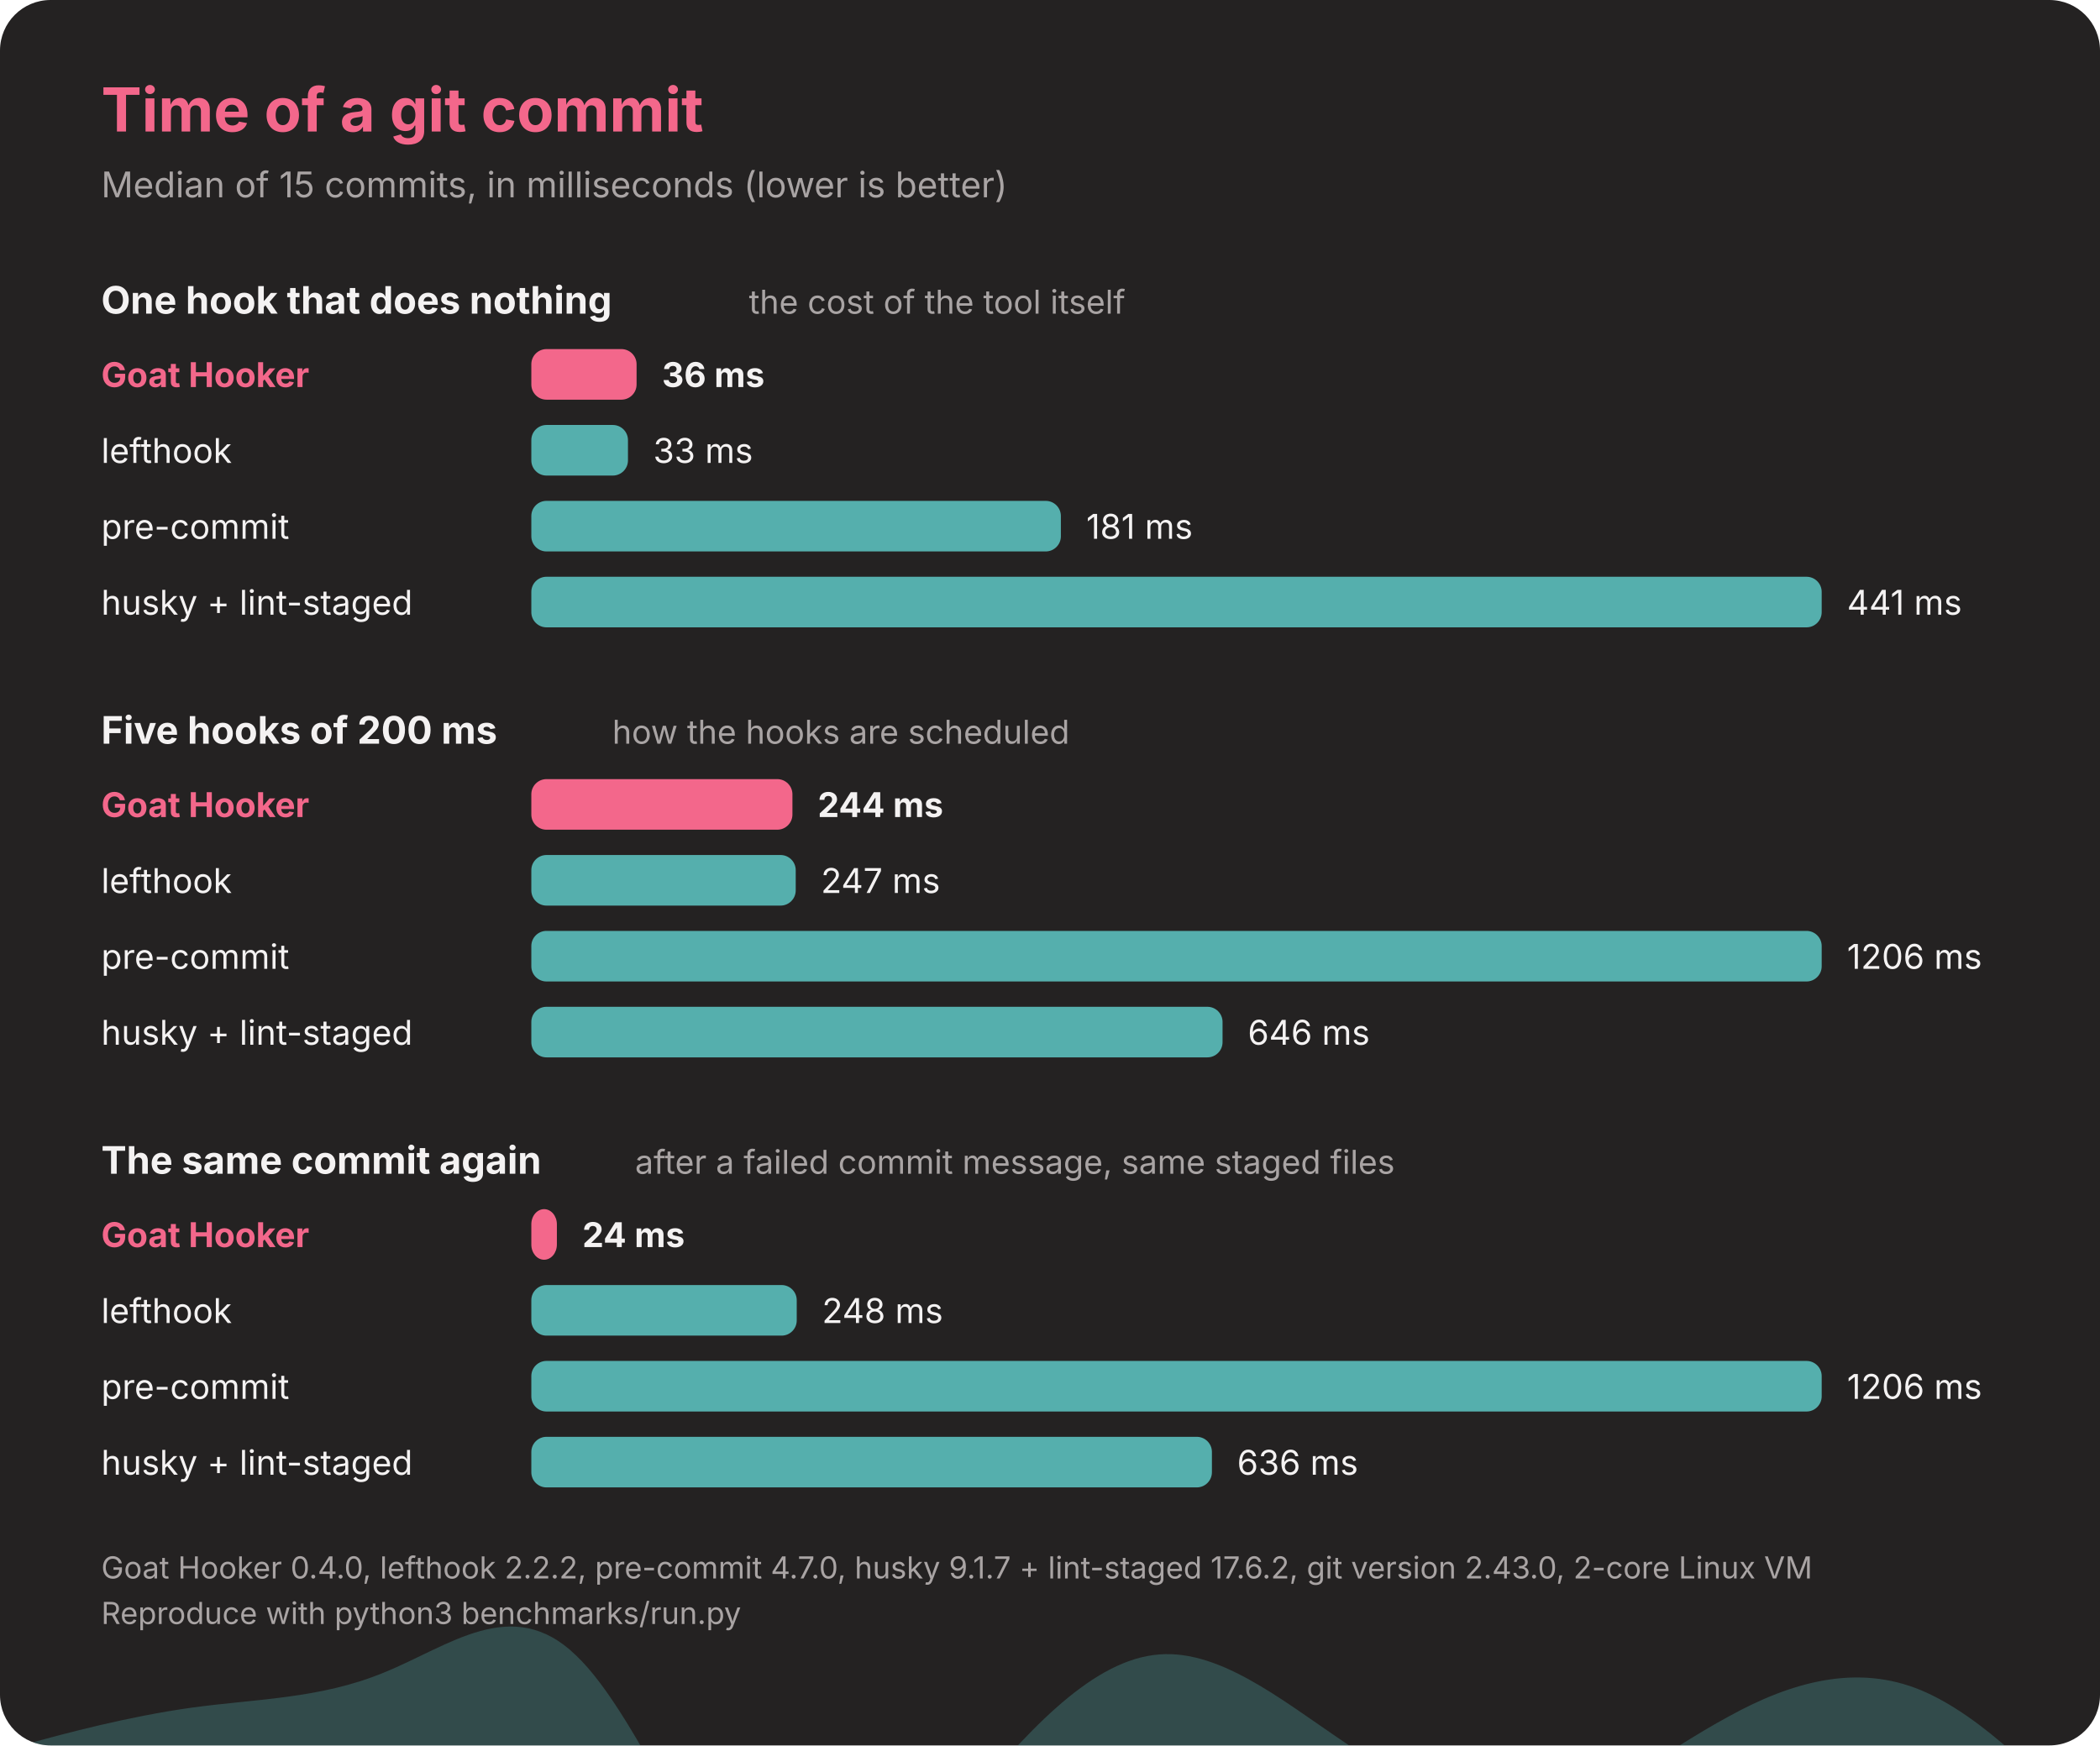
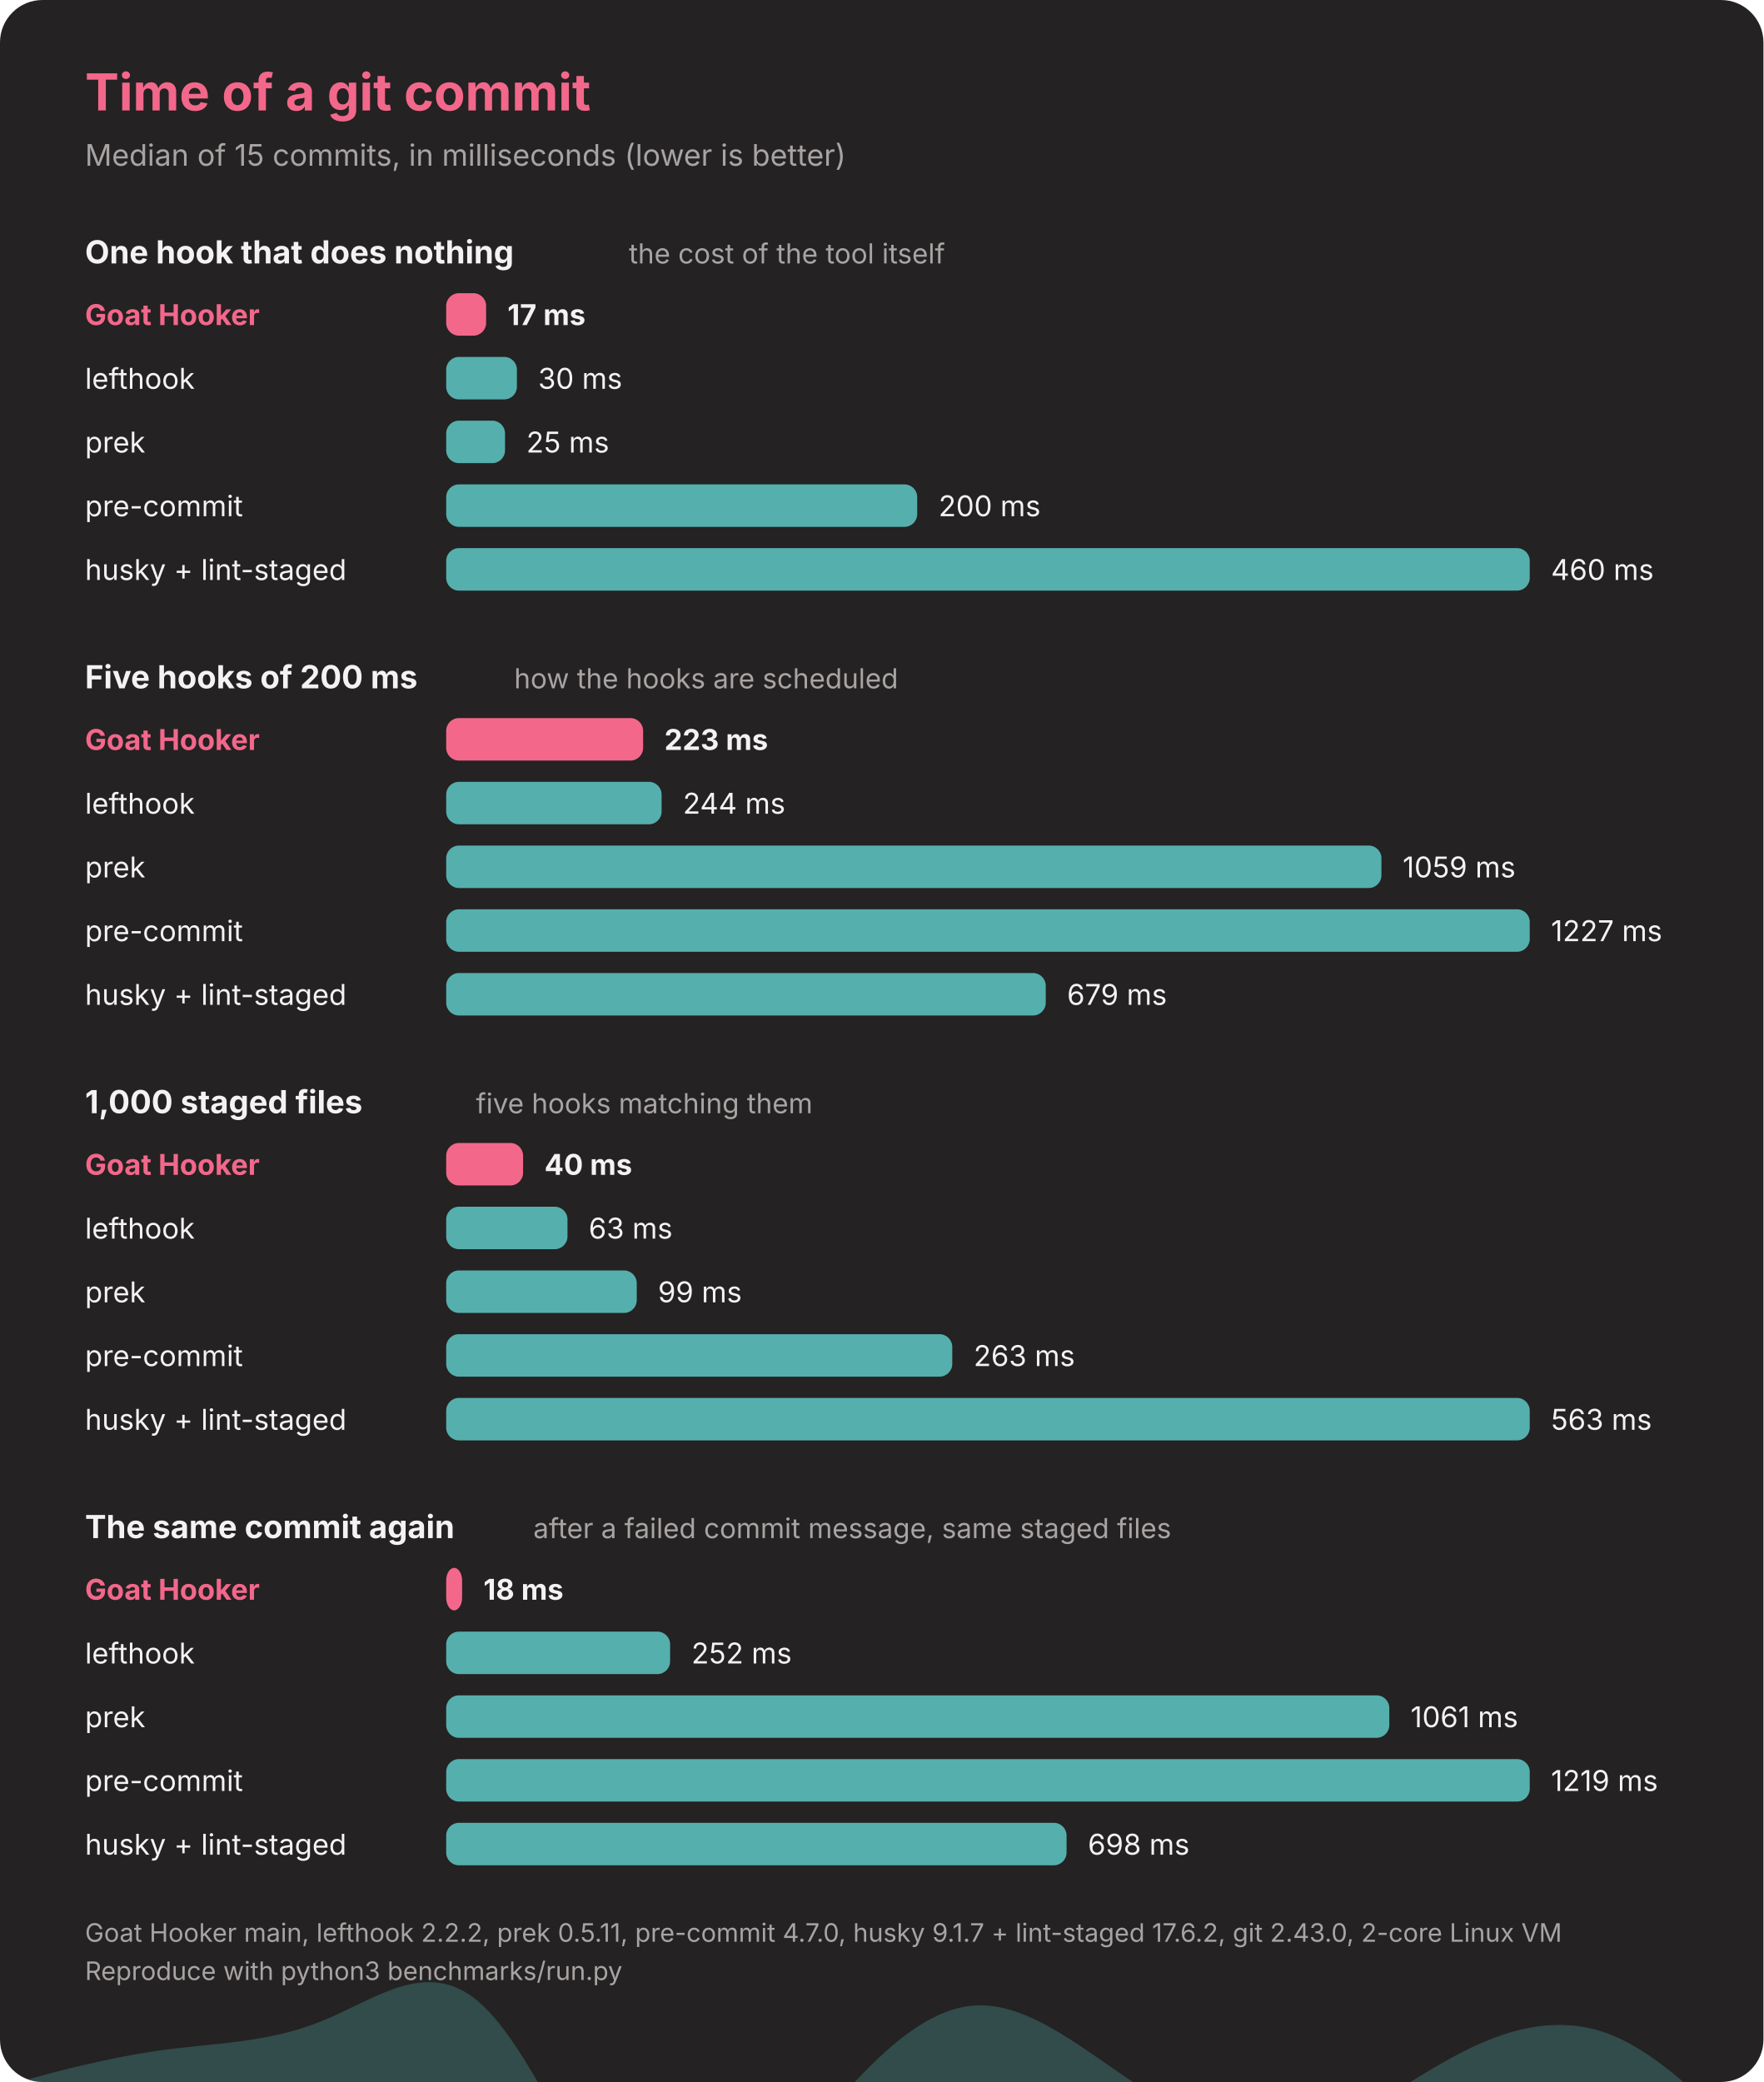
- <svg xmlns="http://www.w3.org/2000/svg" width="830" height="690" viewBox="0 0 830 690" fill="none">
+ <svg xmlns="http://www.w3.org/2000/svg" width="830" height="980" viewBox="0 0 830 980" fill="none">
  <defs>
    <clipPath id="card">
-       <rect width="830" height="690" rx="20" />
+       <rect width="830" height="980" rx="20" />
    </clipPath>
  </defs>
  <g clip-path="url(#card)">
-     <rect width="830" height="690" rx="20" fill="#242222" />
-     <path transform="translate(0 575.0) scale(1.0)" d="M0 117.369L12.525 113.907C25.05 110.445 50.796 103.521 75.846 100.059C100.896 96.597 126.642 96.597 151.692 86.212C177.437 75.826 202.487 55.054 227.537 79.288C253.283 103.521 278.333 172.761 303.383 190.071C329.129 207.38 354.179 172.761 379.229 141.603C404.975 110.445 430.025 82.75 455.771 79.288C480.821 75.826 505.871 96.597 531.617 113.907C556.667 131.217 581.717 145.065 607.462 141.603C632.512 138.141 657.562 117.369 683.308 103.521C708.358 89.674 734.104 82.75 759.154 93.135C784.204 103.521 809.95 131.217 822.475 145.065L835 158.913V242H822.475C809.95 242 784.204 242 759.154 242C734.104 242 708.358 242 683.308 242C657.562 242 632.512 242 607.462 242C581.717 242 556.667 242 531.617 242C505.871 242 480.821 242 455.771 242C430.025 242 404.975 242 379.229 242C354.179 242 329.129 242 303.383 242C278.333 242 253.283 242 227.537 242C202.487 242 177.437 242 151.692 242C126.642 242 100.896 242 75.846 242C50.796 242 25.05 242 12.525 242H0V117.369Z" fill="#65DDDB" fill-opacity="0.22" />
+     <rect width="830" height="980" rx="20" fill="#242222" />
+     <path transform="translate(0 865.0) scale(1.0)" d="M0 117.369L12.525 113.907C25.05 110.445 50.796 103.521 75.846 100.059C100.896 96.597 126.642 96.597 151.692 86.212C177.437 75.826 202.487 55.054 227.537 79.288C253.283 103.521 278.333 172.761 303.383 190.071C329.129 207.38 354.179 172.761 379.229 141.603C404.975 110.445 430.025 82.75 455.771 79.288C480.821 75.826 505.871 96.597 531.617 113.907C556.667 131.217 581.717 145.065 607.462 141.603C632.512 138.141 657.562 117.369 683.308 103.521C708.358 89.674 734.104 82.75 759.154 93.135C784.204 103.521 809.95 131.217 822.475 145.065L835 158.913V242H822.475C809.95 242 784.204 242 759.154 242C734.104 242 708.358 242 683.308 242C657.562 242 632.512 242 607.462 242C581.717 242 556.667 242 531.617 242C505.871 242 480.821 242 455.771 242C430.025 242 404.975 242 379.229 242C354.179 242 329.129 242 303.383 242C278.333 242 253.283 242 227.537 242C202.487 242 177.437 242 151.692 242C126.642 242 100.896 242 75.846 242C50.796 242 25.05 242 12.525 242H0V117.369Z" fill="#65DDDB" fill-opacity="0.22" />
    <text x="40" y="52" font-family="Inter, -apple-system, 'Segoe UI', Roboto, Helvetica, Arial, sans-serif" font-size="24" font-weight="700" fill="#F3678B" text-anchor="start">Time of a git commit</text>
    <text x="40" y="78" font-family="Inter, -apple-system, 'Segoe UI', Roboto, Helvetica, Arial, sans-serif" font-size="14" font-weight="400" fill="#A9A4A4" text-anchor="start">Median of 15 commits, in milliseconds (lower is better)</text>
    <text x="40" y="124" font-family="Inter, -apple-system, 'Segoe UI', Roboto, Helvetica, Arial, sans-serif" font-size="15" font-weight="700" fill="#F4F2F2" text-anchor="start">One hook that does nothing</text>
    <text x="296" y="124" font-family="Inter, -apple-system, 'Segoe UI', Roboto, Helvetica, Arial, sans-serif" font-size="13" font-weight="400" fill="#A9A4A4" text-anchor="start">the cost of the tool itself</text>
    <text x="40" y="153" font-family="Inter, -apple-system, 'Segoe UI', Roboto, Helvetica, Arial, sans-serif" font-size="13.5" font-weight="700" fill="#F3678B" text-anchor="start">Goat Hooker</text>
-     <rect x="210" y="138" width="41.6" height="20" rx="6" fill="#F3678B" fill-opacity="1" />
-     <text x="261.633" y="153" font-family="Inter, -apple-system, 'Segoe UI', Roboto, Helvetica, Arial, sans-serif" font-size="13.5" font-weight="700" fill="#F4F2F2" text-anchor="start">36 ms</text>
+     <rect x="210" y="138" width="18.8" height="20" rx="6" fill="#F3678B" fill-opacity="1" />
+     <text x="238.848" y="153" font-family="Inter, -apple-system, 'Segoe UI', Roboto, Helvetica, Arial, sans-serif" font-size="13.5" font-weight="700" fill="#F4F2F2" text-anchor="start">17 ms</text>
    <text x="40" y="183" font-family="Inter, -apple-system, 'Segoe UI', Roboto, Helvetica, Arial, sans-serif" font-size="13.5" font-weight="400" fill="#F4F2F2" text-anchor="start">lefthook</text>
-     <rect x="210" y="168" width="38.2" height="20" rx="6" fill="#65DDDB" fill-opacity="0.75" />
-     <text x="258.163" y="183" font-family="Inter, -apple-system, 'Segoe UI', Roboto, Helvetica, Arial, sans-serif" font-size="13.5" font-weight="400" fill="#F4F2F2" text-anchor="start">33 ms</text>
-     <text x="40" y="213" font-family="Inter, -apple-system, 'Segoe UI', Roboto, Helvetica, Arial, sans-serif" font-size="13.5" font-weight="400" fill="#F4F2F2" text-anchor="start">pre-commit</text>
-     <rect x="210" y="198" width="209.3" height="20" rx="6" fill="#65DDDB" fill-opacity="0.75" />
-     <text x="429.32" y="213" font-family="Inter, -apple-system, 'Segoe UI', Roboto, Helvetica, Arial, sans-serif" font-size="13.5" font-weight="400" fill="#F4F2F2" text-anchor="start">181 ms</text>
-     <text x="40" y="243" font-family="Inter, -apple-system, 'Segoe UI', Roboto, Helvetica, Arial, sans-serif" font-size="13.5" font-weight="400" fill="#F4F2F2" text-anchor="start">husky + lint-staged</text>
-     <rect x="210" y="228" width="510.0" height="20" rx="6" fill="#65DDDB" fill-opacity="0.75" />
-     <text x="730.0" y="243" font-family="Inter, -apple-system, 'Segoe UI', Roboto, Helvetica, Arial, sans-serif" font-size="13.5" font-weight="400" fill="#F4F2F2" text-anchor="start">441 ms</text>
-     <text x="40" y="294" font-family="Inter, -apple-system, 'Segoe UI', Roboto, Helvetica, Arial, sans-serif" font-size="15" font-weight="700" fill="#F4F2F2" text-anchor="start">Five hooks of 200 ms</text>
-     <text x="242" y="294" font-family="Inter, -apple-system, 'Segoe UI', Roboto, Helvetica, Arial, sans-serif" font-size="13" font-weight="400" fill="#A9A4A4" text-anchor="start">how the hooks are scheduled</text>
-     <text x="40" y="323" font-family="Inter, -apple-system, 'Segoe UI', Roboto, Helvetica, Arial, sans-serif" font-size="13.5" font-weight="700" fill="#F3678B" text-anchor="start">Goat Hooker</text>
-     <rect x="210" y="308" width="103.2" height="20" rx="6" fill="#F3678B" fill-opacity="1" />
-     <text x="323.184" y="323" font-family="Inter, -apple-system, 'Segoe UI', Roboto, Helvetica, Arial, sans-serif" font-size="13.5" font-weight="700" fill="#F4F2F2" text-anchor="start">244 ms</text>
-     <text x="40" y="353" font-family="Inter, -apple-system, 'Segoe UI', Roboto, Helvetica, Arial, sans-serif" font-size="13.5" font-weight="400" fill="#F4F2F2" text-anchor="start">lefthook</text>
-     <rect x="210" y="338" width="104.5" height="20" rx="6" fill="#65DDDB" fill-opacity="0.75" />
-     <text x="324.453" y="353" font-family="Inter, -apple-system, 'Segoe UI', Roboto, Helvetica, Arial, sans-serif" font-size="13.5" font-weight="400" fill="#F4F2F2" text-anchor="start">247 ms</text>
-     <text x="40" y="383" font-family="Inter, -apple-system, 'Segoe UI', Roboto, Helvetica, Arial, sans-serif" font-size="13.5" font-weight="400" fill="#F4F2F2" text-anchor="start">pre-commit</text>
-     <rect x="210" y="368" width="510.0" height="20" rx="6" fill="#65DDDB" fill-opacity="0.75" />
-     <text x="730.0" y="383" font-family="Inter, -apple-system, 'Segoe UI', Roboto, Helvetica, Arial, sans-serif" font-size="13.5" font-weight="400" fill="#F4F2F2" text-anchor="start">1206 ms</text>
-     <text x="40" y="413" font-family="Inter, -apple-system, 'Segoe UI', Roboto, Helvetica, Arial, sans-serif" font-size="13.5" font-weight="400" fill="#F4F2F2" text-anchor="start">husky + lint-staged</text>
-     <rect x="210" y="398" width="273.2" height="20" rx="6" fill="#65DDDB" fill-opacity="0.75" />
-     <text x="493.184" y="413" font-family="Inter, -apple-system, 'Segoe UI', Roboto, Helvetica, Arial, sans-serif" font-size="13.5" font-weight="400" fill="#F4F2F2" text-anchor="start">646 ms</text>
-     <text x="40" y="464" font-family="Inter, -apple-system, 'Segoe UI', Roboto, Helvetica, Arial, sans-serif" font-size="15" font-weight="700" fill="#F4F2F2" text-anchor="start">The same commit again</text>
-     <text x="251" y="464" font-family="Inter, -apple-system, 'Segoe UI', Roboto, Helvetica, Arial, sans-serif" font-size="13" font-weight="400" fill="#A9A4A4" text-anchor="start">after a failed commit message, same staged files</text>
-     <text x="40" y="493" font-family="Inter, -apple-system, 'Segoe UI', Roboto, Helvetica, Arial, sans-serif" font-size="13.5" font-weight="700" fill="#F3678B" text-anchor="start">Goat Hooker</text>
-     <rect x="210" y="478" width="10.1" height="20" rx="6" fill="#F3678B" fill-opacity="1" />
-     <text x="230.149" y="493" font-family="Inter, -apple-system, 'Segoe UI', Roboto, Helvetica, Arial, sans-serif" font-size="13.5" font-weight="700" fill="#F4F2F2" text-anchor="start">24 ms</text>
-     <text x="40" y="523" font-family="Inter, -apple-system, 'Segoe UI', Roboto, Helvetica, Arial, sans-serif" font-size="13.5" font-weight="400" fill="#F4F2F2" text-anchor="start">lefthook</text>
-     <rect x="210" y="508" width="104.9" height="20" rx="6" fill="#65DDDB" fill-opacity="0.75" />
-     <text x="324.876" y="523" font-family="Inter, -apple-system, 'Segoe UI', Roboto, Helvetica, Arial, sans-serif" font-size="13.5" font-weight="400" fill="#F4F2F2" text-anchor="start">248 ms</text>
-     <text x="40" y="553" font-family="Inter, -apple-system, 'Segoe UI', Roboto, Helvetica, Arial, sans-serif" font-size="13.5" font-weight="400" fill="#F4F2F2" text-anchor="start">pre-commit</text>
-     <rect x="210" y="538" width="510.0" height="20" rx="6" fill="#65DDDB" fill-opacity="0.75" />
-     <text x="730.0" y="553" font-family="Inter, -apple-system, 'Segoe UI', Roboto, Helvetica, Arial, sans-serif" font-size="13.5" font-weight="400" fill="#F4F2F2" text-anchor="start">1206 ms</text>
-     <text x="40" y="583" font-family="Inter, -apple-system, 'Segoe UI', Roboto, Helvetica, Arial, sans-serif" font-size="13.5" font-weight="400" fill="#F4F2F2" text-anchor="start">husky + lint-staged</text>
-     <rect x="210" y="568" width="269.0" height="20" rx="6" fill="#65DDDB" fill-opacity="0.75" />
-     <text x="488.955" y="583" font-family="Inter, -apple-system, 'Segoe UI', Roboto, Helvetica, Arial, sans-serif" font-size="13.5" font-weight="400" fill="#F4F2F2" text-anchor="start">636 ms</text>
-     <text x="40" y="624" font-family="Inter, -apple-system, 'Segoe UI', Roboto, Helvetica, Arial, sans-serif" font-size="12" font-weight="400" fill="#A9A4A4" text-anchor="start">Goat Hooker 0.4.0, lefthook 2.2.2, pre-commit 4.7.0, husky 9.1.7 + lint-staged 17.6.2, git version 2.43.0, 2-core Linux VM</text>
-     <text x="40" y="642" font-family="Inter, -apple-system, 'Segoe UI', Roboto, Helvetica, Arial, sans-serif" font-size="12" font-weight="400" fill="#A9A4A4" text-anchor="start">Reproduce with python3 benchmarks/run.py</text>
+     <rect x="210" y="168" width="33.3" height="20" rx="6" fill="#65DDDB" fill-opacity="0.75" />
+     <text x="253.261" y="183" font-family="Inter, -apple-system, 'Segoe UI', Roboto, Helvetica, Arial, sans-serif" font-size="13.5" font-weight="400" fill="#F4F2F2" text-anchor="start">30 ms</text>
+     <text x="40" y="213" font-family="Inter, -apple-system, 'Segoe UI', Roboto, Helvetica, Arial, sans-serif" font-size="13.5" font-weight="400" fill="#F4F2F2" text-anchor="start">prek</text>
+     <rect x="210" y="198" width="27.7" height="20" rx="6" fill="#65DDDB" fill-opacity="0.75" />
+     <text x="247.717" y="213" font-family="Inter, -apple-system, 'Segoe UI', Roboto, Helvetica, Arial, sans-serif" font-size="13.5" font-weight="400" fill="#F4F2F2" text-anchor="start">25 ms</text>
+     <text x="40" y="243" font-family="Inter, -apple-system, 'Segoe UI', Roboto, Helvetica, Arial, sans-serif" font-size="13.5" font-weight="400" fill="#F4F2F2" text-anchor="start">pre-commit</text>
+     <rect x="210" y="228" width="221.7" height="20" rx="6" fill="#65DDDB" fill-opacity="0.75" />
+     <text x="441.739" y="243" font-family="Inter, -apple-system, 'Segoe UI', Roboto, Helvetica, Arial, sans-serif" font-size="13.5" font-weight="400" fill="#F4F2F2" text-anchor="start">200 ms</text>
+     <text x="40" y="273" font-family="Inter, -apple-system, 'Segoe UI', Roboto, Helvetica, Arial, sans-serif" font-size="13.5" font-weight="400" fill="#F4F2F2" text-anchor="start">husky + lint-staged</text>
+     <rect x="210" y="258" width="510.0" height="20" rx="6" fill="#65DDDB" fill-opacity="0.75" />
+     <text x="730.0" y="273" font-family="Inter, -apple-system, 'Segoe UI', Roboto, Helvetica, Arial, sans-serif" font-size="13.5" font-weight="400" fill="#F4F2F2" text-anchor="start">460 ms</text>
+     <text x="40" y="324" font-family="Inter, -apple-system, 'Segoe UI', Roboto, Helvetica, Arial, sans-serif" font-size="15" font-weight="700" fill="#F4F2F2" text-anchor="start">Five hooks of 200 ms</text>
+     <text x="242" y="324" font-family="Inter, -apple-system, 'Segoe UI', Roboto, Helvetica, Arial, sans-serif" font-size="13" font-weight="400" fill="#A9A4A4" text-anchor="start">how the hooks are scheduled</text>
+     <text x="40" y="353" font-family="Inter, -apple-system, 'Segoe UI', Roboto, Helvetica, Arial, sans-serif" font-size="13.5" font-weight="700" fill="#F3678B" text-anchor="start">Goat Hooker</text>
+     <rect x="210" y="338" width="92.7" height="20" rx="6" fill="#F3678B" fill-opacity="1" />
+     <text x="312.689" y="353" font-family="Inter, -apple-system, 'Segoe UI', Roboto, Helvetica, Arial, sans-serif" font-size="13.5" font-weight="700" fill="#F4F2F2" text-anchor="start">223 ms</text>
+     <text x="40" y="383" font-family="Inter, -apple-system, 'Segoe UI', Roboto, Helvetica, Arial, sans-serif" font-size="13.5" font-weight="400" fill="#F4F2F2" text-anchor="start">lefthook</text>
+     <rect x="210" y="368" width="101.4" height="20" rx="6" fill="#65DDDB" fill-opacity="0.75" />
+     <text x="321.418" y="383" font-family="Inter, -apple-system, 'Segoe UI', Roboto, Helvetica, Arial, sans-serif" font-size="13.5" font-weight="400" fill="#F4F2F2" text-anchor="start">244 ms</text>
+     <text x="40" y="413" font-family="Inter, -apple-system, 'Segoe UI', Roboto, Helvetica, Arial, sans-serif" font-size="13.5" font-weight="400" fill="#F4F2F2" text-anchor="start">prek</text>
+     <rect x="210" y="398" width="440.2" height="20" rx="6" fill="#65DDDB" fill-opacity="0.75" />
+     <text x="660.171" y="413" font-family="Inter, -apple-system, 'Segoe UI', Roboto, Helvetica, Arial, sans-serif" font-size="13.5" font-weight="400" fill="#F4F2F2" text-anchor="start">1059 ms</text>
+     <text x="40" y="443" font-family="Inter, -apple-system, 'Segoe UI', Roboto, Helvetica, Arial, sans-serif" font-size="13.5" font-weight="400" fill="#F4F2F2" text-anchor="start">pre-commit</text>
+     <rect x="210" y="428" width="510.0" height="20" rx="6" fill="#65DDDB" fill-opacity="0.75" />
+     <text x="730.0" y="443" font-family="Inter, -apple-system, 'Segoe UI', Roboto, Helvetica, Arial, sans-serif" font-size="13.5" font-weight="400" fill="#F4F2F2" text-anchor="start">1227 ms</text>
+     <text x="40" y="473" font-family="Inter, -apple-system, 'Segoe UI', Roboto, Helvetica, Arial, sans-serif" font-size="13.5" font-weight="400" fill="#F4F2F2" text-anchor="start">husky + lint-staged</text>
+     <rect x="210" y="458" width="282.2" height="20" rx="6" fill="#65DDDB" fill-opacity="0.75" />
+     <text x="502.225" y="473" font-family="Inter, -apple-system, 'Segoe UI', Roboto, Helvetica, Arial, sans-serif" font-size="13.5" font-weight="400" fill="#F4F2F2" text-anchor="start">679 ms</text>
+     <text x="40" y="524" font-family="Inter, -apple-system, 'Segoe UI', Roboto, Helvetica, Arial, sans-serif" font-size="15" font-weight="700" fill="#F4F2F2" text-anchor="start">1,000 staged files</text>
+     <text x="224" y="524" font-family="Inter, -apple-system, 'Segoe UI', Roboto, Helvetica, Arial, sans-serif" font-size="13" font-weight="400" fill="#A9A4A4" text-anchor="start">five hooks matching them</text>
+     <text x="40" y="553" font-family="Inter, -apple-system, 'Segoe UI', Roboto, Helvetica, Arial, sans-serif" font-size="13.5" font-weight="700" fill="#F3678B" text-anchor="start">Goat Hooker</text>
+     <rect x="210" y="538" width="36.2" height="20" rx="6" fill="#F3678B" fill-opacity="1" />
+     <text x="256.234" y="553" font-family="Inter, -apple-system, 'Segoe UI', Roboto, Helvetica, Arial, sans-serif" font-size="13.5" font-weight="700" fill="#F4F2F2" text-anchor="start">40 ms</text>
+     <text x="40" y="583" font-family="Inter, -apple-system, 'Segoe UI', Roboto, Helvetica, Arial, sans-serif" font-size="13.5" font-weight="400" fill="#F4F2F2" text-anchor="start">lefthook</text>
+     <rect x="210" y="568" width="57.1" height="20" rx="6" fill="#65DDDB" fill-opacity="0.75" />
+     <text x="277.069" y="583" font-family="Inter, -apple-system, 'Segoe UI', Roboto, Helvetica, Arial, sans-serif" font-size="13.5" font-weight="400" fill="#F4F2F2" text-anchor="start">63 ms</text>
+     <text x="40" y="613" font-family="Inter, -apple-system, 'Segoe UI', Roboto, Helvetica, Arial, sans-serif" font-size="13.5" font-weight="400" fill="#F4F2F2" text-anchor="start">prek</text>
+     <rect x="210" y="598" width="89.7" height="20" rx="6" fill="#65DDDB" fill-opacity="0.75" />
+     <text x="309.68" y="613" font-family="Inter, -apple-system, 'Segoe UI', Roboto, Helvetica, Arial, sans-serif" font-size="13.5" font-weight="400" fill="#F4F2F2" text-anchor="start">99 ms</text>
+     <text x="40" y="643" font-family="Inter, -apple-system, 'Segoe UI', Roboto, Helvetica, Arial, sans-serif" font-size="13.5" font-weight="400" fill="#F4F2F2" text-anchor="start">pre-commit</text>
+     <rect x="210" y="628" width="238.2" height="20" rx="6" fill="#65DDDB" fill-opacity="0.75" />
+     <text x="458.242" y="643" font-family="Inter, -apple-system, 'Segoe UI', Roboto, Helvetica, Arial, sans-serif" font-size="13.5" font-weight="400" fill="#F4F2F2" text-anchor="start">263 ms</text>
+     <text x="40" y="673" font-family="Inter, -apple-system, 'Segoe UI', Roboto, Helvetica, Arial, sans-serif" font-size="13.5" font-weight="400" fill="#F4F2F2" text-anchor="start">husky + lint-staged</text>
+     <rect x="210" y="658" width="510.0" height="20" rx="6" fill="#65DDDB" fill-opacity="0.75" />
+     <text x="730.0" y="673" font-family="Inter, -apple-system, 'Segoe UI', Roboto, Helvetica, Arial, sans-serif" font-size="13.5" font-weight="400" fill="#F4F2F2" text-anchor="start">563 ms</text>
+     <text x="40" y="724" font-family="Inter, -apple-system, 'Segoe UI', Roboto, Helvetica, Arial, sans-serif" font-size="15" font-weight="700" fill="#F4F2F2" text-anchor="start">The same commit again</text>
+     <text x="251" y="724" font-family="Inter, -apple-system, 'Segoe UI', Roboto, Helvetica, Arial, sans-serif" font-size="13" font-weight="400" fill="#A9A4A4" text-anchor="start">after a failed commit message, same staged files</text>
+     <text x="40" y="753" font-family="Inter, -apple-system, 'Segoe UI', Roboto, Helvetica, Arial, sans-serif" font-size="13.5" font-weight="700" fill="#F3678B" text-anchor="start">Goat Hooker</text>
+     <rect x="210" y="738" width="7.5" height="20" rx="6" fill="#F3678B" fill-opacity="1" />
+     <text x="227.531" y="753" font-family="Inter, -apple-system, 'Segoe UI', Roboto, Helvetica, Arial, sans-serif" font-size="13.5" font-weight="700" fill="#F4F2F2" text-anchor="start">18 ms</text>
+     <text x="40" y="783" font-family="Inter, -apple-system, 'Segoe UI', Roboto, Helvetica, Arial, sans-serif" font-size="13.5" font-weight="400" fill="#F4F2F2" text-anchor="start">lefthook</text>
+     <rect x="210" y="768" width="105.4" height="20" rx="6" fill="#65DDDB" fill-opacity="0.75" />
+     <text x="325.431" y="783" font-family="Inter, -apple-system, 'Segoe UI', Roboto, Helvetica, Arial, sans-serif" font-size="13.5" font-weight="400" fill="#F4F2F2" text-anchor="start">252 ms</text>
+     <text x="40" y="813" font-family="Inter, -apple-system, 'Segoe UI', Roboto, Helvetica, Arial, sans-serif" font-size="13.5" font-weight="400" fill="#F4F2F2" text-anchor="start">prek</text>
+     <rect x="210" y="798" width="443.9" height="20" rx="6" fill="#65DDDB" fill-opacity="0.75" />
+     <text x="663.897" y="813" font-family="Inter, -apple-system, 'Segoe UI', Roboto, Helvetica, Arial, sans-serif" font-size="13.5" font-weight="400" fill="#F4F2F2" text-anchor="start">1061 ms</text>
+     <text x="40" y="843" font-family="Inter, -apple-system, 'Segoe UI', Roboto, Helvetica, Arial, sans-serif" font-size="13.5" font-weight="400" fill="#F4F2F2" text-anchor="start">pre-commit</text>
+     <rect x="210" y="828" width="510.0" height="20" rx="6" fill="#65DDDB" fill-opacity="0.75" />
+     <text x="730.0" y="843" font-family="Inter, -apple-system, 'Segoe UI', Roboto, Helvetica, Arial, sans-serif" font-size="13.5" font-weight="400" fill="#F4F2F2" text-anchor="start">1219 ms</text>
+     <text x="40" y="873" font-family="Inter, -apple-system, 'Segoe UI', Roboto, Helvetica, Arial, sans-serif" font-size="13.5" font-weight="400" fill="#F4F2F2" text-anchor="start">husky + lint-staged</text>
+     <rect x="210" y="858" width="292.0" height="20" rx="6" fill="#65DDDB" fill-opacity="0.75" />
+     <text x="512.026" y="873" font-family="Inter, -apple-system, 'Segoe UI', Roboto, Helvetica, Arial, sans-serif" font-size="13.5" font-weight="400" fill="#F4F2F2" text-anchor="start">698 ms</text>
+     <text x="40" y="914" font-family="Inter, -apple-system, 'Segoe UI', Roboto, Helvetica, Arial, sans-serif" font-size="12" font-weight="400" fill="#A9A4A4" text-anchor="start">Goat Hooker main, lefthook 2.2.2, prek 0.5.11, pre-commit 4.7.0, husky 9.1.7 + lint-staged 17.6.2, git 2.43.0, 2-core Linux VM</text>
+     <text x="40" y="932" font-family="Inter, -apple-system, 'Segoe UI', Roboto, Helvetica, Arial, sans-serif" font-size="12" font-weight="400" fill="#A9A4A4" text-anchor="start">Reproduce with python3 benchmarks/run.py</text>
  </g>
</svg>
